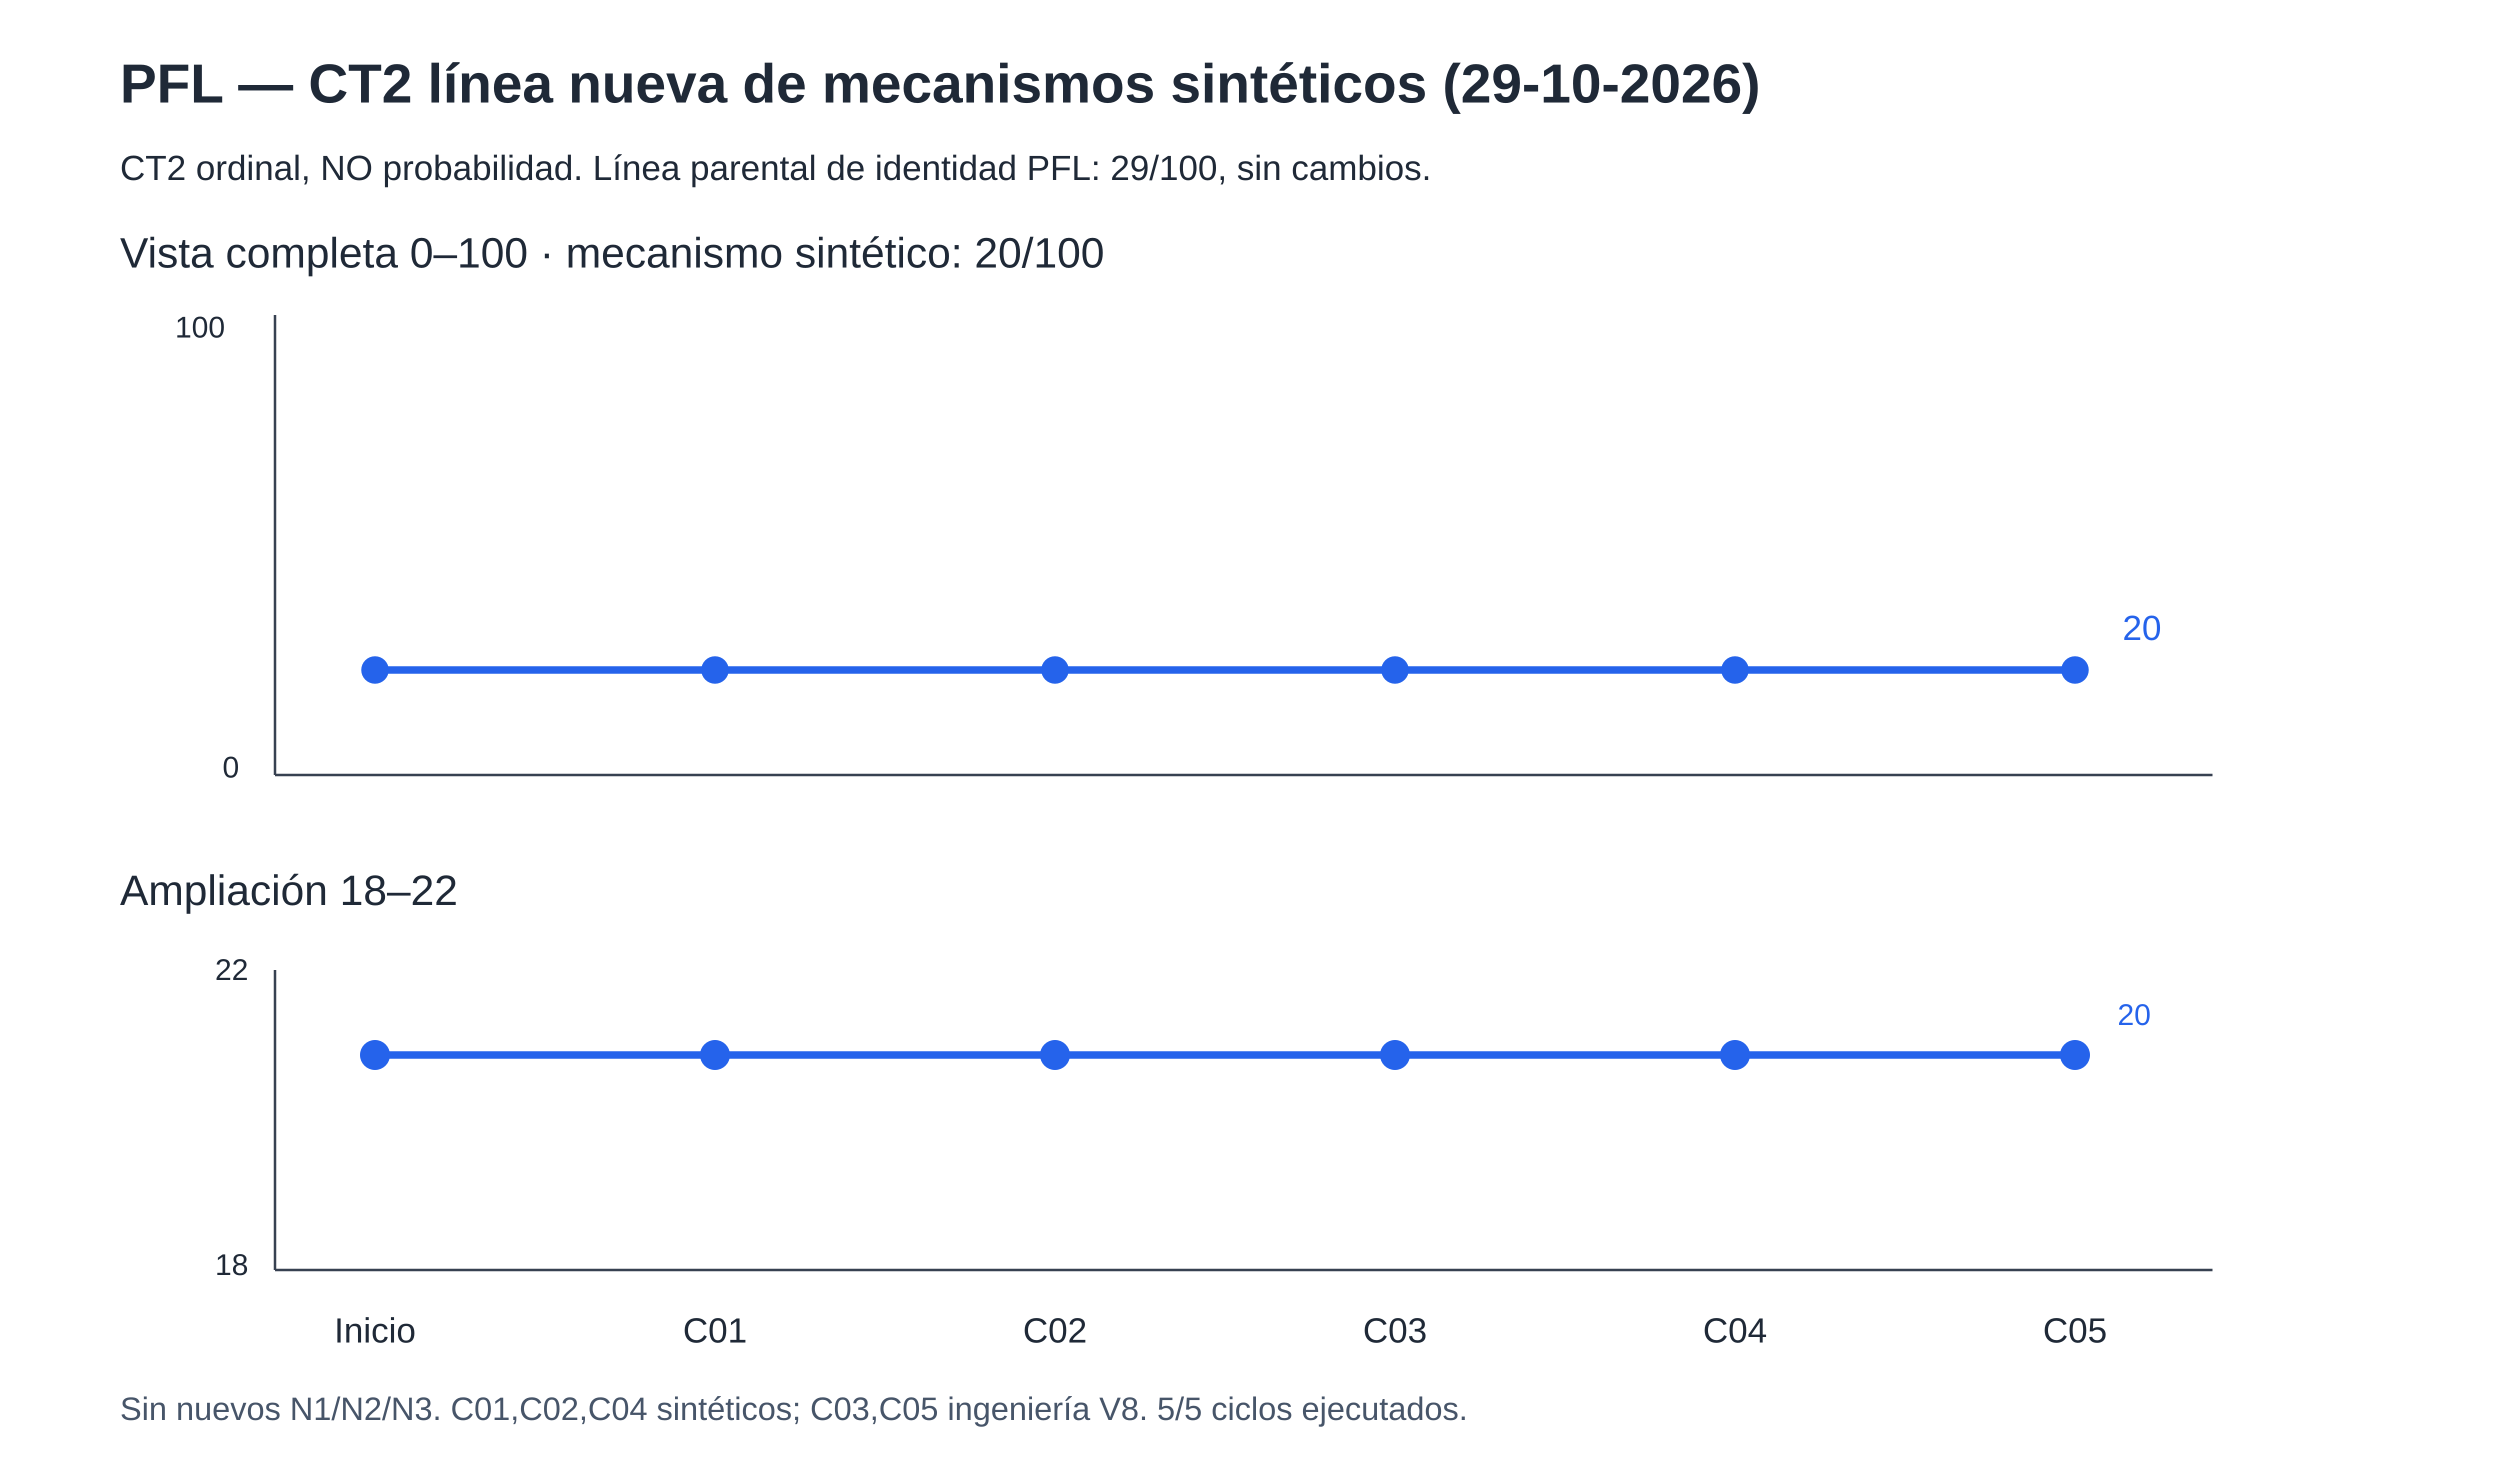
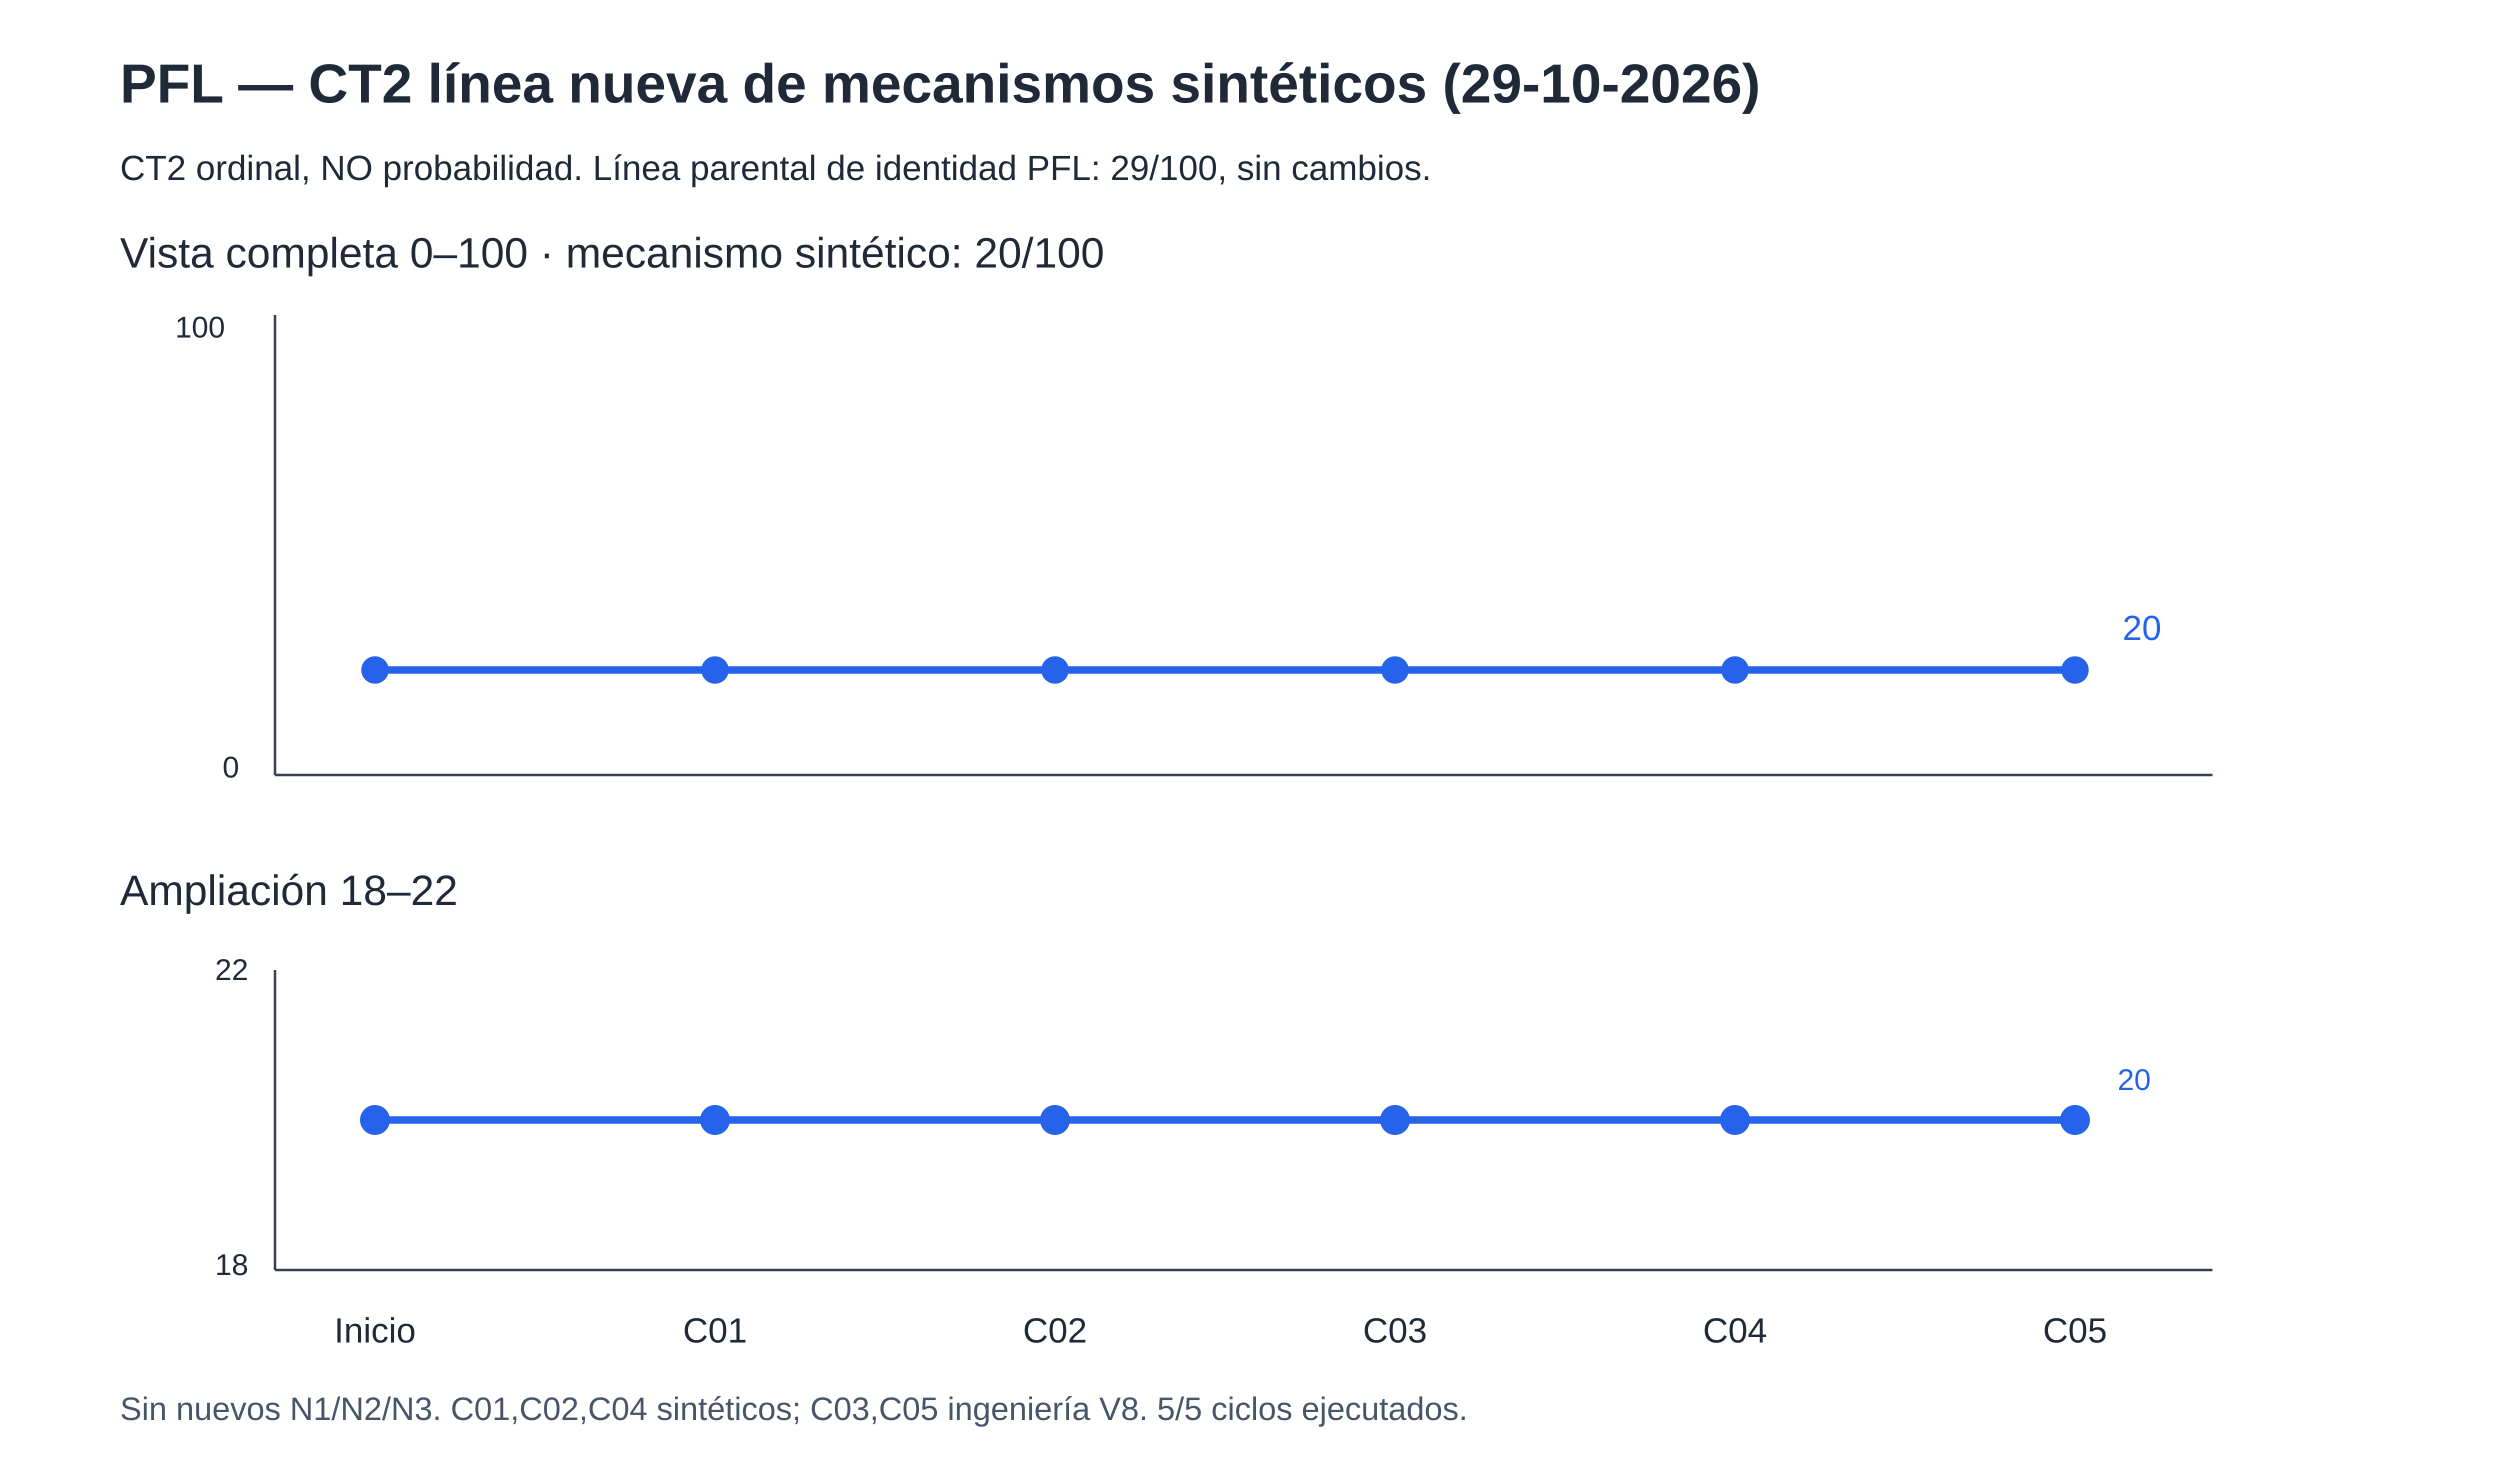
<svg xmlns="http://www.w3.org/2000/svg" viewBox="0 0 1000 590" width="1000" height="590">
  <rect width="1000" height="590" fill="#ffffff" />
  <g font-family="Arial,sans-serif" fill="#1f2937">
    <text x="48" y="41" font-size="22" font-weight="bold">PFL — CT2 línea nueva de mecanismos sintéticos (29-10-2026)</text>
    <text x="48" y="72" font-size="14">CT2 ordinal, NO probabilidad. Línea parental de identidad PFL: 29/100, sin cambios.</text>
    <text x="48" y="107" font-size="17">Vista completa 0–100 · mecanismo sintético: 20/100</text>
    <line x1="110" y1="126" x2="110" y2="310" stroke="#374151" />
    <line x1="110" y1="310" x2="885" y2="310" stroke="#374151" />
    <text x="70" y="135">100</text>
    <text x="89" y="311">0</text>
    <path d="M150 268 L286 268 L422 268 L558 268 L694 268 L830 268" stroke="#2563eb" stroke-width="3" fill="none" />
    <circle cx="150" cy="268" r="5.5" fill="#2563eb" />
    <circle cx="286" cy="268" r="5.5" fill="#2563eb" />
    <circle cx="422" cy="268" r="5.5" fill="#2563eb" />
    <circle cx="558" cy="268" r="5.5" fill="#2563eb" />
    <circle cx="694" cy="268" r="5.5" fill="#2563eb" />
    <circle cx="830" cy="268" r="5.5" fill="#2563eb" />
    <text x="849" y="256" font-size="14" fill="#2563eb">20</text>
    <text x="48" y="362" font-size="17">Ampliación 18–22</text>
    <line x1="110" y1="388" x2="110" y2="508" stroke="#374151" />
    <line x1="110" y1="508" x2="885" y2="508" stroke="#374151" />
    <text x="86" y="392">22</text>
    <text x="86" y="510">18</text>
-     <path d="M150 422 L286 422 L422 422 L558 422 L694 422 L830 422" stroke="#2563eb" stroke-width="3" fill="none" />
-     <circle cx="150" cy="422" r="6" fill="#2563eb" />
+     <path d="M150 448 L286 448 L422 448 L558 448 L694 448 L830 448" stroke="#2563eb" stroke-width="3" fill="none" />
+     <circle cx="150" cy="448" r="6" fill="#2563eb" />
    <text x="150" y="537" text-anchor="middle" font-size="14">Inicio</text>
-     <circle cx="286" cy="422" r="6" fill="#2563eb" />
+     <circle cx="286" cy="448" r="6" fill="#2563eb" />
    <text x="286" y="537" text-anchor="middle" font-size="14">C01</text>
-     <circle cx="422" cy="422" r="6" fill="#2563eb" />
+     <circle cx="422" cy="448" r="6" fill="#2563eb" />
    <text x="422" y="537" text-anchor="middle" font-size="14">C02</text>
-     <circle cx="558" cy="422" r="6" fill="#2563eb" />
+     <circle cx="558" cy="448" r="6" fill="#2563eb" />
    <text x="558" y="537" text-anchor="middle" font-size="14">C03</text>
-     <circle cx="694" cy="422" r="6" fill="#2563eb" />
+     <circle cx="694" cy="448" r="6" fill="#2563eb" />
    <text x="694" y="537" text-anchor="middle" font-size="14">C04</text>
-     <circle cx="830" cy="422" r="6" fill="#2563eb" />
+     <circle cx="830" cy="448" r="6" fill="#2563eb" />
    <text x="830" y="537" text-anchor="middle" font-size="14">C05</text>
-     <text x="847" y="410" fill="#2563eb">20</text>
+     <text x="847" y="436" fill="#2563eb">20</text>
    <text x="48" y="568" font-size="13" fill="#475569">Sin nuevos N1/N2/N3. C01,C02,C04 sintéticos; C03,C05 ingeniería V8. 5/5 ciclos ejecutados.</text>
  </g>
</svg>
